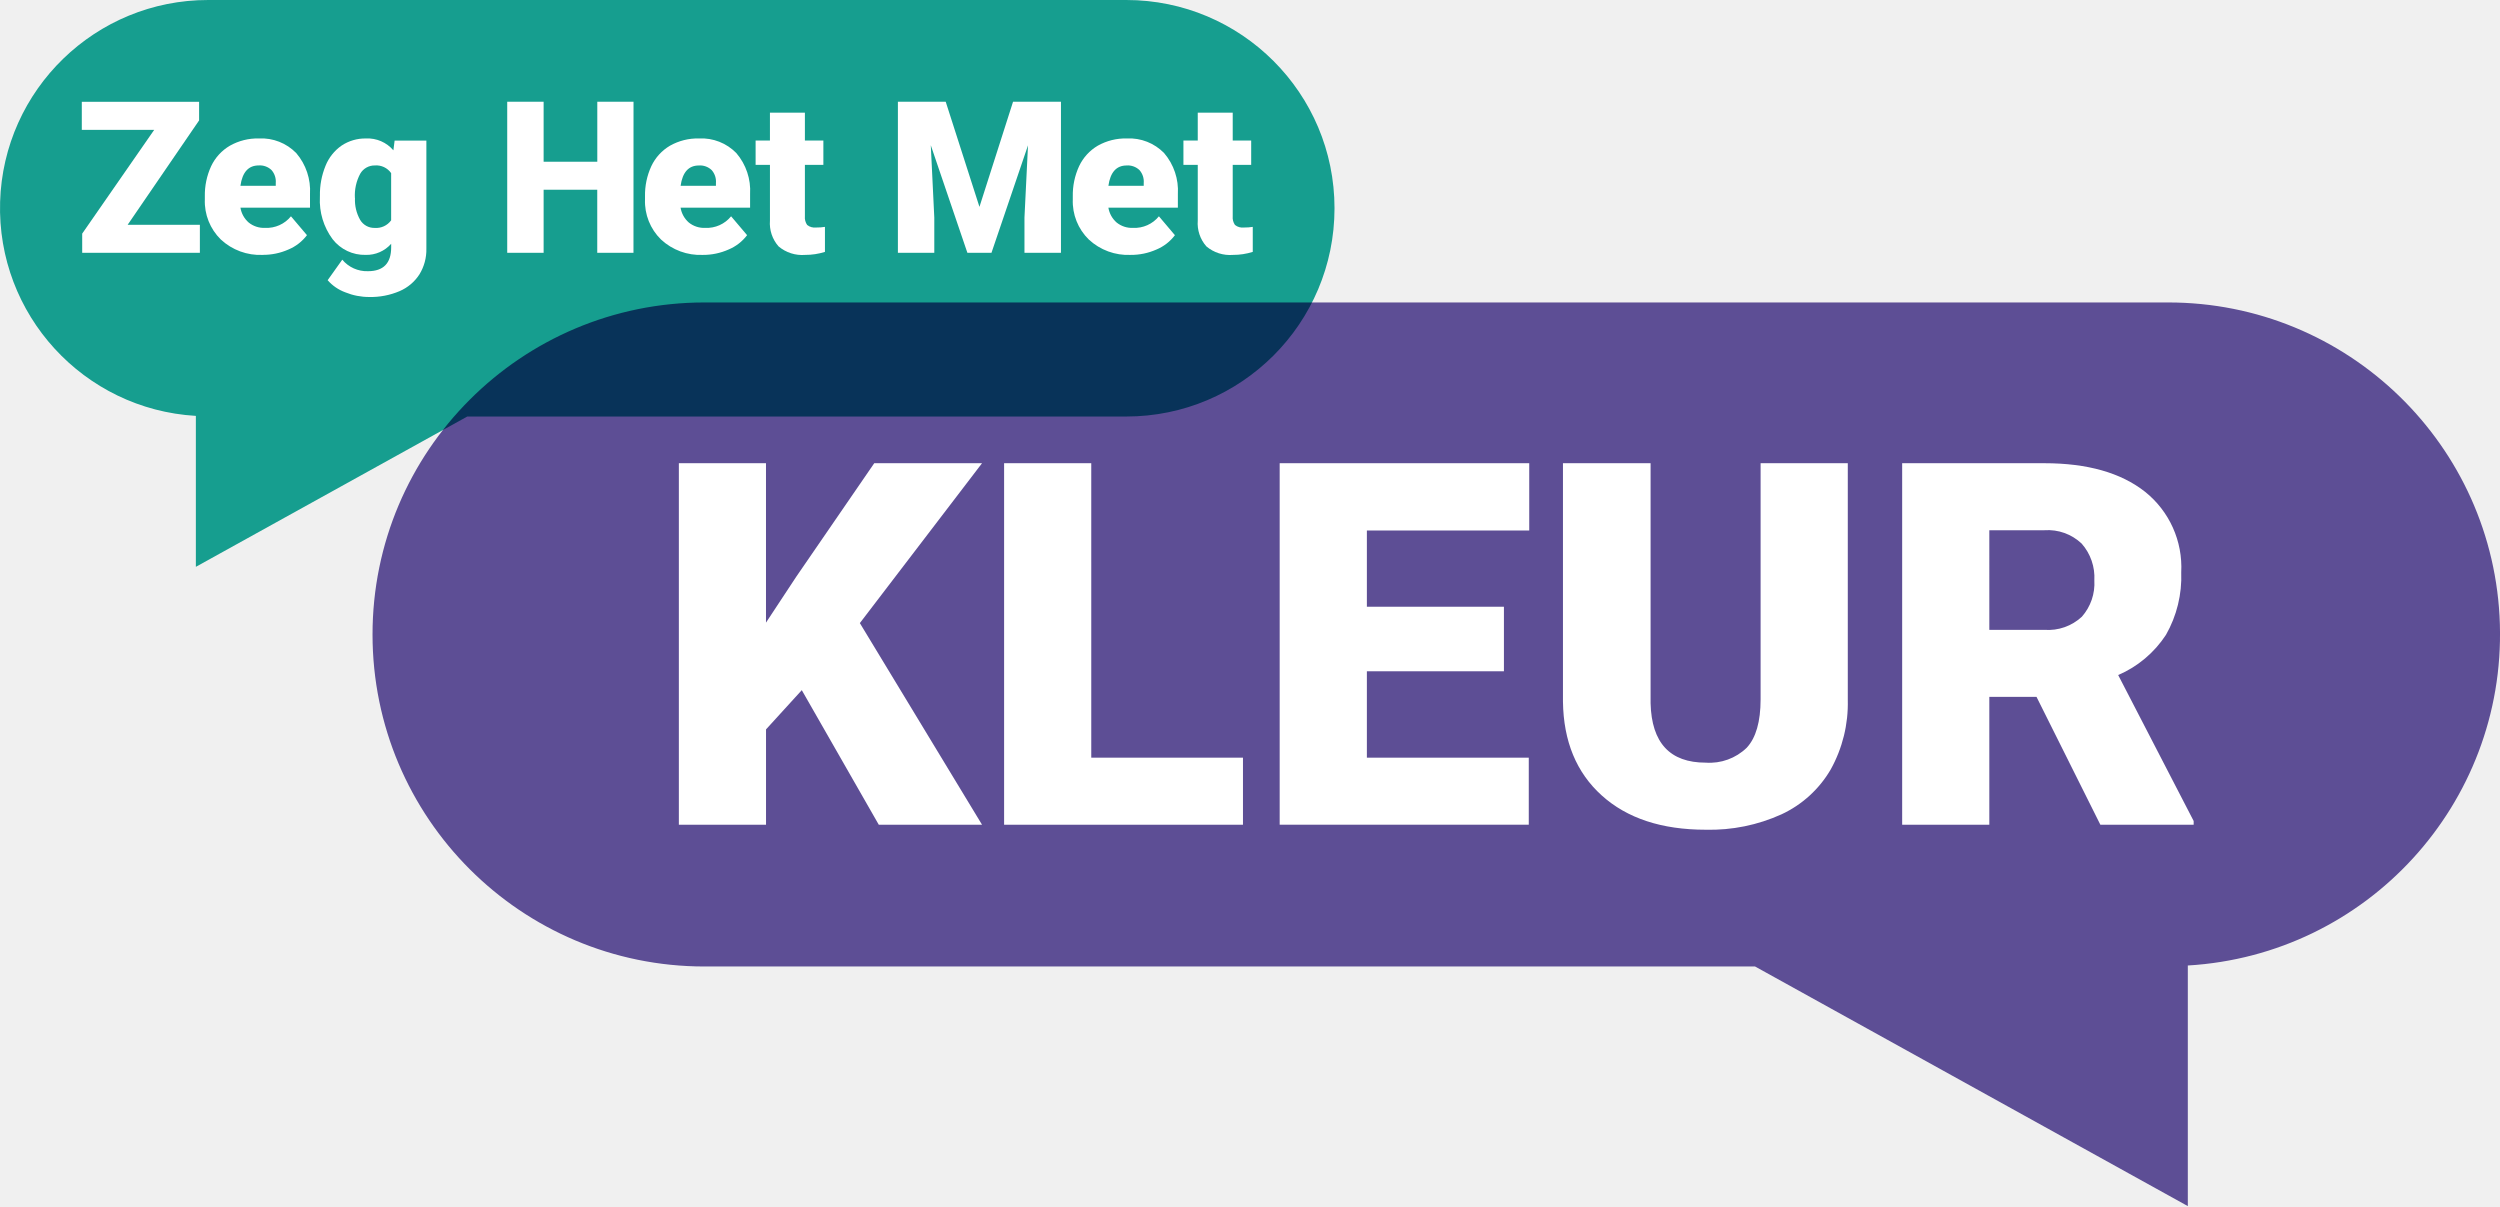
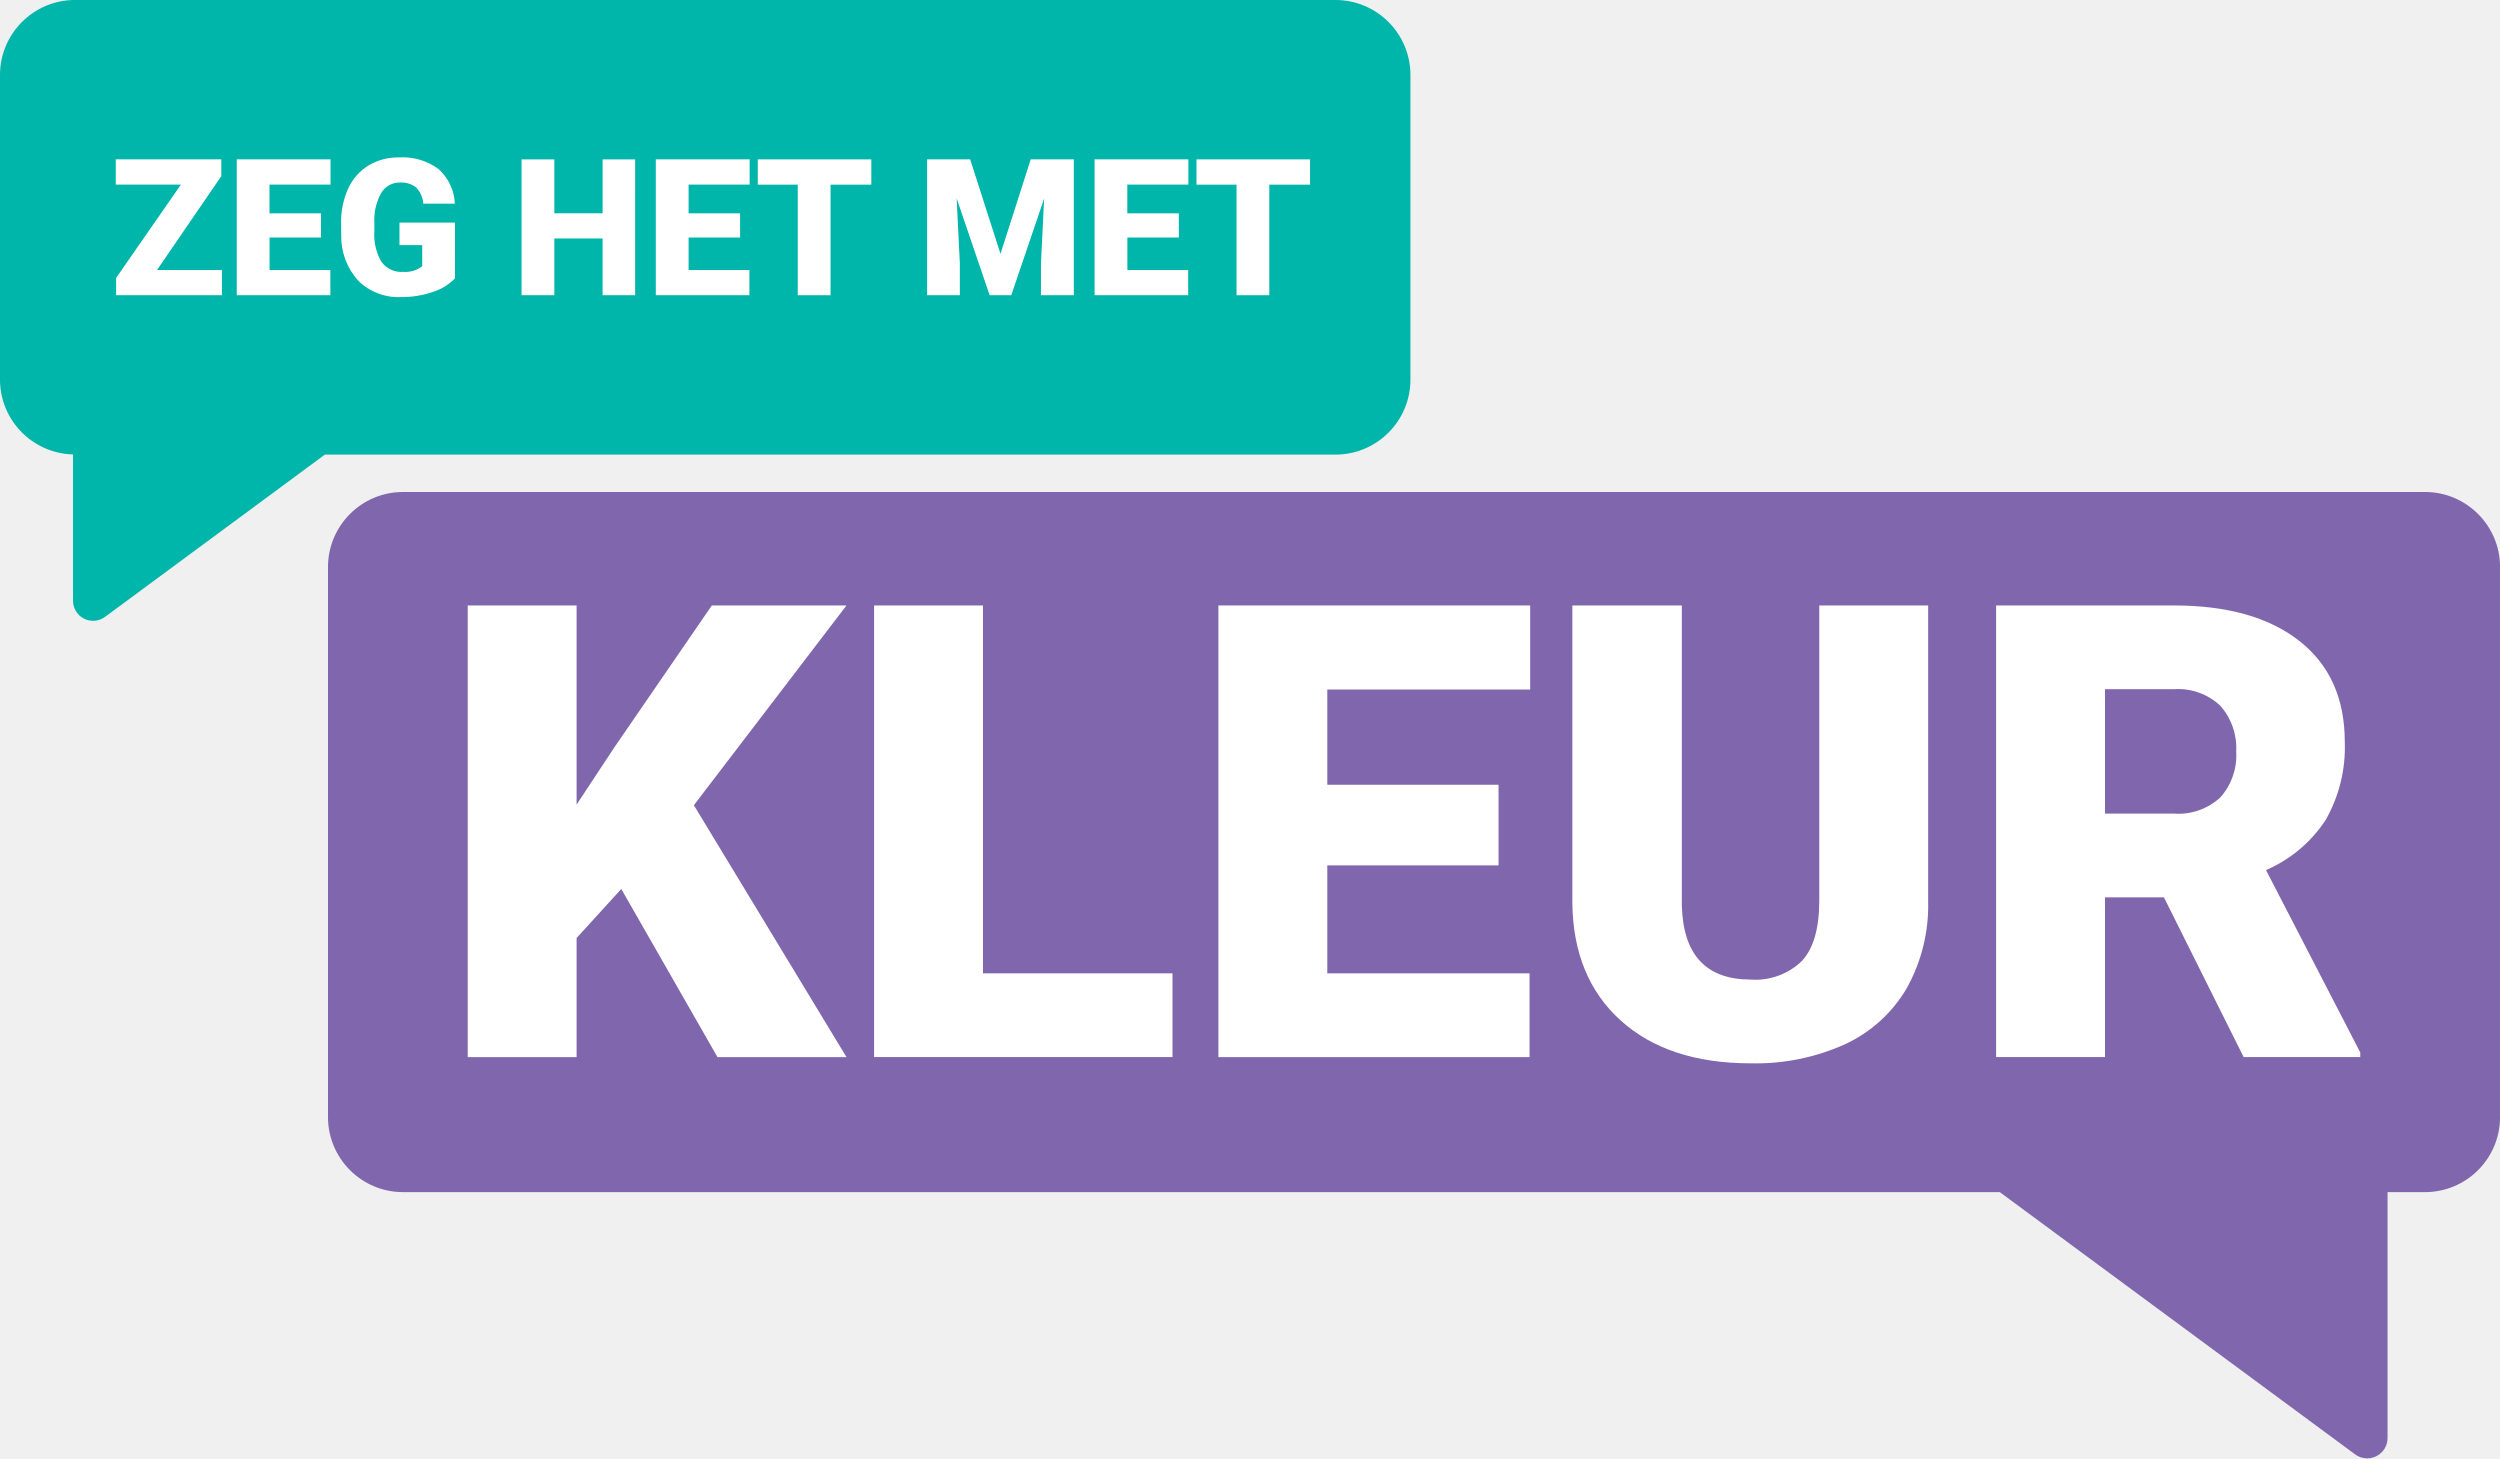
- <svg xmlns="http://www.w3.org/2000/svg" id="Group_514" data-name="Group 514" width="276" height="133.151" viewBox="0 0 276 133.151">
+ <svg xmlns="http://www.w3.org/2000/svg" width="245.706" height="143.331" viewBox="0 0 245.706 143.331">
  <defs>
    <clipPath id="clip-path">
-       <rect id="Rectangle_293" data-name="Rectangle 293" width="276" height="133.151" fill="none" />
-     </clipPath>
-     <clipPath id="clip-path-2">
-       <rect id="Rectangle_291" data-name="Rectangle 291" width="276.002" height="133.153" fill="none" />
-     </clipPath>
-     <clipPath id="clip-path-3">
-       <rect id="Rectangle_289" data-name="Rectangle 289" width="234.874" height="99.762" fill="none" />
-     </clipPath>
-     <clipPath id="clip-path-4">
-       <rect id="Rectangle_290" data-name="Rectangle 290" width="147.33" height="62.578" fill="none" />
+       <rect id="Rectangle_394" data-name="Rectangle 394" width="245.706" height="143.331" fill="none" />
    </clipPath>
  </defs>
-   <g id="Group_513" data-name="Group 513" clip-path="url(#clip-path)">
-     <g id="Group_510" data-name="Group 510" transform="translate(0 -0.001)">
-       <g id="Group_509" data-name="Group 509" clip-path="url(#clip-path-2)">
-         <g id="Group_505" data-name="Group 505" transform="translate(41.126 33.391)" style="mix-blend-mode: multiply;isolation: isolate">
-           <g id="Group_504" data-name="Group 504">
-             <g id="Group_503" data-name="Group 503" clip-path="url(#clip-path-3)">
-               <path id="Path_228" data-name="Path 228" d="M47.809,9.057H209.372a36.632,36.632,0,0,1,2.19,73.2v26.563L163.786,82.367H47.809a36.655,36.655,0,0,1,0-73.31" transform="translate(-11.153 -9.056)" fill="#63539e" />
-             </g>
-           </g>
-         </g>
-         <g id="Group_508" data-name="Group 508" transform="translate(0 0.001)" style="mix-blend-mode: multiply;isolation: isolate">
-           <g id="Group_507" data-name="Group 507" transform="translate(0 0)">
-             <g id="Group_506" data-name="Group 506" clip-path="url(#clip-path-4)">
-               <path id="Path_229" data-name="Path 229" d="M124.338,0H22.994a22.977,22.977,0,0,0-1.371,45.914V62.578L51.588,45.984h72.75a22.992,22.992,0,1,0,0-45.984" transform="translate(0 0)" fill="#17a898" />
-             </g>
-           </g>
-         </g>
-       </g>
-     </g>
-     <path id="Path_230" data-name="Path 230" d="M7.511,16.632h7.974v3.093H2.494v-2.12L10.442,6.151H2.45v-3.1H15.4V5.108Z" transform="translate(6.581 8.186)" fill="#fff" />
-     <g id="Group_512" data-name="Group 512" transform="translate(0 -0.001)">
-       <g id="Group_511" data-name="Group 511" clip-path="url(#clip-path-2)">
-         <path id="Path_231" data-name="Path 231" d="M12.516,17A6.377,6.377,0,0,1,7.9,15.3a5.879,5.879,0,0,1-1.766-4.428v-.321a7.623,7.623,0,0,1,.7-3.355A5.186,5.186,0,0,1,8.9,4.943a6.217,6.217,0,0,1,3.207-.8,5.37,5.37,0,0,1,4.125,1.622,6.372,6.372,0,0,1,1.512,4.52v1.5H10.064a2.772,2.772,0,0,0,.907,1.637,2.684,2.684,0,0,0,1.81.594,3.461,3.461,0,0,0,2.861-1.279l1.766,2.083a4.938,4.938,0,0,1-2.046,1.585,6.879,6.879,0,0,1-2.846.59m-.435-9.873q-1.7,0-2.017,2.245h3.9v-.3a1.92,1.92,0,0,0-.472-1.438,1.867,1.867,0,0,0-1.408-.509" transform="translate(16.48 11.143)" fill="#fff" />
-         <path id="Path_232" data-name="Path 232" d="M9.58,10.483A8.354,8.354,0,0,1,10.2,7.162a4.969,4.969,0,0,1,1.773-2.23,4.706,4.706,0,0,1,2.691-.785,3.732,3.732,0,0,1,3.027,1.309l.136-1.077h3.506V16.3a5.214,5.214,0,0,1-.763,2.846,4.907,4.907,0,0,1-2.2,1.858,8.1,8.1,0,0,1-3.344.645,6.946,6.946,0,0,1-2.643-.516,4.769,4.769,0,0,1-1.95-1.338l1.615-2.267A3.537,3.537,0,0,0,14.881,18.8q2.566,0,2.566-2.636v-.391A3.619,3.619,0,0,1,14.642,17a4.479,4.479,0,0,1-3.665-1.736,7.187,7.187,0,0,1-1.4-4.645Zm3.871.24a4.427,4.427,0,0,0,.571,2.411,1.808,1.808,0,0,0,1.6.888,2.049,2.049,0,0,0,1.821-.837V7.973a2,2,0,0,0-1.8-.848,1.828,1.828,0,0,0-1.618.922,5.061,5.061,0,0,0-.583,2.677" transform="translate(25.739 11.141)" fill="#fff" />
-         <path id="Path_233" data-name="Path 233" d="M29.128,19.725h-4V12.761H19.208v6.964H15.189V3.047h4.019V9.668h5.925V3.047h4Z" transform="translate(40.808 8.187)" fill="#fff" />
-         <path id="Path_234" data-name="Path 234" d="M25.7,17a6.377,6.377,0,0,1-4.616-1.7,5.879,5.879,0,0,1-1.766-4.428v-.321a7.623,7.623,0,0,1,.7-3.355,5.186,5.186,0,0,1,2.057-2.253,6.217,6.217,0,0,1,3.207-.8,5.37,5.37,0,0,1,4.125,1.622,6.372,6.372,0,0,1,1.512,4.52v1.5H23.244a2.772,2.772,0,0,0,.907,1.637,2.684,2.684,0,0,0,1.81.594,3.461,3.461,0,0,0,2.861-1.279l1.766,2.083a4.938,4.938,0,0,1-2.046,1.585A6.879,6.879,0,0,1,25.7,17m-.435-9.873q-1.7,0-2.017,2.245h3.9v-.3a1.92,1.92,0,0,0-.472-1.438,1.867,1.867,0,0,0-1.408-.509" transform="translate(51.891 11.143)" fill="#fff" />
-         <path id="Path_235" data-name="Path 235" d="M28.069,3.373V6.455h2.039v2.68H28.069v5.67a1.463,1.463,0,0,0,.251.973,1.354,1.354,0,0,0,1,.277,5.852,5.852,0,0,0,.962-.07v2.761a7.157,7.157,0,0,1-2.179.332,4.04,4.04,0,0,1-2.942-.94,3.853,3.853,0,0,1-.951-2.854V9.135H22.627V6.455h1.582V3.373Z" transform="translate(60.792 9.064)" fill="#fff" />
-         <path id="Path_236" data-name="Path 236" d="M32.167,3.047l3.724,11.606L39.6,3.047h5.29V19.725H40.861V15.832l.391-7.974L37.218,19.725H34.56L30.519,7.847l.387,7.985v3.893H26.888V3.047Z" transform="translate(72.24 8.187)" fill="#fff" />
-         <path id="Path_237" data-name="Path 237" d="M38.507,17a6.377,6.377,0,0,1-4.616-1.7,5.879,5.879,0,0,1-1.766-4.428v-.321a7.623,7.623,0,0,1,.7-3.355,5.186,5.186,0,0,1,2.057-2.253,6.217,6.217,0,0,1,3.207-.8,5.37,5.37,0,0,1,4.125,1.622,6.372,6.372,0,0,1,1.512,4.52v1.5H36.055a2.772,2.772,0,0,0,.907,1.637,2.684,2.684,0,0,0,1.81.594,3.461,3.461,0,0,0,2.861-1.279L43.4,14.824a4.937,4.937,0,0,1-2.046,1.585,6.879,6.879,0,0,1-2.846.59m-.435-9.873q-1.7,0-2.017,2.245h3.9v-.3a1.92,1.92,0,0,0-.472-1.438,1.867,1.867,0,0,0-1.408-.509" transform="translate(86.311 11.143)" fill="#fff" />
-         <path id="Path_238" data-name="Path 238" d="M40.88,3.373V6.455h2.039v2.68H40.88v5.67a1.463,1.463,0,0,0,.251.973,1.354,1.354,0,0,0,1,.277,5.852,5.852,0,0,0,.962-.07v2.761a7.157,7.157,0,0,1-2.179.332,4.04,4.04,0,0,1-2.942-.94,3.852,3.852,0,0,1-.951-2.854V9.135H35.438V6.455H37.02V3.373Z" transform="translate(95.212 9.064)" fill="#fff" />
-         <path id="Path_239" data-name="Path 239" d="M33.9,38.926l-3.948,4.332V53.783H20.329V13.871h9.619v17.6L33.291,26.4,41.9,13.871H53.8L40.311,31.523,53.8,53.783h-11.4Z" transform="translate(54.617 37.268)" fill="#fff" />
-         <path id="Path_240" data-name="Path 240" d="M39.691,46.38H56.439v7.4H30.068V13.871h9.622Z" transform="translate(80.785 37.269)" fill="#fff" />
-         <path id="Path_241" data-name="Path 241" d="M63.074,36.842H47.944V46.38H65.817v7.4h-27.5V13.871H65.869V21.3H47.944v8.417h15.13Z" transform="translate(102.959 37.268)" fill="#fff" />
-         <path id="Path_242" data-name="Path 242" d="M78.245,13.871V40a15.026,15.026,0,0,1-1.891,7.69,12.273,12.273,0,0,1-5.427,4.944,19.1,19.1,0,0,1-8.361,1.7q-7.289,0-11.484-3.783T46.8,40.187V13.871h9.674V40.378q.166,6.553,6.087,6.551a5.9,5.9,0,0,0,4.524-1.644q1.532-1.648,1.534-5.346V13.871Z" transform="translate(125.751 37.269)" fill="#fff" />
-         <path id="Path_243" data-name="Path 243" d="M71.793,39.667H66.583V53.783H56.961V13.871H72.67q7.1,0,11.1,3.148a10.663,10.663,0,0,1,4,8.9,12.939,12.939,0,0,1-1.685,6.9,11.957,11.957,0,0,1-5.276,4.439L89.142,53.37v.413h-10.3Zm-5.209-7.4H72.67A5.469,5.469,0,0,0,76.8,30.819,5.568,5.568,0,0,0,78.178,26.8a5.646,5.646,0,0,0-1.4-4.055A5.412,5.412,0,0,0,72.67,21.27H66.583Z" transform="translate(153.038 37.269)" fill="#fff" />
-       </g>
-     </g>
+   <g id="Group_627" data-name="Group 627" clip-path="url(#clip-path)">
+     <path id="Path_291" data-name="Path 291" d="M131.246,0H7.375A7.373,7.373,0,0,0,0,7.375V37.307a7.366,7.366,0,0,0,7.177,7.357V59.043a1.972,1.972,0,0,0,3.143,1.589l21.607-15.95h99.319a7.375,7.375,0,0,0,7.375-7.375V7.375A7.375,7.375,0,0,0,131.246,0" transform="translate(0 -0.001)" fill="#00b5a9" />
+     <path id="Path_292" data-name="Path 292" d="M215.389,13.94H16.668a7.375,7.375,0,0,0-7.375,7.375V75.376a7.375,7.375,0,0,0,7.375,7.375H173.6l34.917,25.77a2,2,0,0,0,3.195-1.613V82.751h3.68a7.375,7.375,0,0,0,7.375-7.375V21.315a7.375,7.375,0,0,0-7.375-7.375" transform="translate(22.943 34.414)" fill="#8067ad" />
+     <path id="Path_293" data-name="Path 293" d="M7.334,15.393h6.383V17.87H3.317v-1.7L9.683,7h-6.4V4.515H13.655V6.166Z" transform="translate(8.096 11.145)" fill="#fff" />
+     <path id="Path_294" data-name="Path 294" d="M14.989,12.2H9.928v3.191h5.977V17.87h-9.2V4.515h9.217V7h-6V9.819h5.061Z" transform="translate(16.564 11.145)" fill="#fff" />
+     <path id="Path_295" data-name="Path 295" d="M20.852,16.355a5.174,5.174,0,0,1-2.175,1.329,9.363,9.363,0,0,1-3.136.506,5.6,5.6,0,0,1-4.19-1.606,6.5,6.5,0,0,1-1.679-4.464l-.007-1.159a7.955,7.955,0,0,1,.694-3.441,5.174,5.174,0,0,1,1.995-2.265,5.64,5.64,0,0,1,3-.794A5.918,5.918,0,0,1,19.232,5.6a4.832,4.832,0,0,1,1.61,3.406h-3.1a2.553,2.553,0,0,0-.715-1.6,2.326,2.326,0,0,0-1.561-.475A2.1,2.1,0,0,0,13.6,7.963a5.45,5.45,0,0,0-.669,2.935v.808a5.34,5.34,0,0,0,.683,3,2.417,2.417,0,0,0,2.151,1.006,2.713,2.713,0,0,0,1.87-.558V13.08H15.4V10.87h5.456Z" transform="translate(23.861 11.009)" fill="#fff" />
+     <path id="Path_296" data-name="Path 296" d="M25.94,17.867h-3.2V12.293H18v5.574H14.777V4.516H18v5.3h4.742v-5.3h3.2Z" transform="translate(36.483 11.147)" fill="#fff" />
+     <path id="Path_297" data-name="Path 297" d="M26.863,12.2H21.8v3.191h5.977V17.87h-9.2V4.515H27.8V7h-6V9.819h5.061Z" transform="translate(45.877 11.145)" fill="#fff" />
+     <path id="Path_298" data-name="Path 298" d="M32.629,7H28.623V17.867H25.4V7H21.47V4.516H32.629Z" transform="translate(53.005 11.148)" fill="#fff" />
+     <path id="Path_299" data-name="Path 299" d="M30.5,4.515l2.98,9.289,2.973-9.289h4.235V17.867H37.458V14.752l.312-6.386-3.229,9.5H32.414l-3.24-9.508.312,6.393v3.115H26.268V4.515Z" transform="translate(64.85 11.146)" fill="#fff" />
+     <path id="Path_300" data-name="Path 300" d="M39.294,12.2H34.233v3.191H40.21V17.87h-9.2V4.515h9.217V7h-6V9.819h5.061Z" transform="translate(76.568 11.145)" fill="#fff" />
+     <path id="Path_301" data-name="Path 301" d="M45.063,7H41.056V17.867H37.837V7H33.9V4.516H45.063Z" transform="translate(83.693 11.148)" fill="#fff" />
+     <path id="Path_302" data-name="Path 302" d="M28.345,45.02l-4.392,4.818V61.545h-10.7V17.155h10.7V36.726l3.722-5.64,9.57-13.931H50.479l-15,19.633,15,24.757H37.8Z" transform="translate(32.716 42.351)" fill="#fff" />
+     <path id="Path_303" data-name="Path 303" d="M35.467,53.313H54.095v8.231H24.766V17.155h10.7Z" transform="translate(61.142 42.35)" fill="#fff" />
+     <path id="Path_304" data-name="Path 304" d="M62.053,42.7H45.223V53.314H65.1v8.231H34.521V17.155h30.64v8.263H45.223v9.359H62.053Z" transform="translate(85.227 42.351)" fill="#fff" />
+     <path id="Path_305" data-name="Path 305" d="M79.519,17.155V46.21a16.734,16.734,0,0,1-2.1,8.554,13.683,13.683,0,0,1-6.039,5.5,21.273,21.273,0,0,1-9.3,1.891q-8.112,0-12.776-4.208T44.55,46.425V17.155H55.31V46.636q.187,7.285,6.771,7.288a6.548,6.548,0,0,0,5.03-1.832q1.707-1.826,1.707-5.946V17.155Z" transform="translate(109.985 42.351)" fill="#fff" />
+     <path id="Path_306" data-name="Path 306" d="M73.05,45.842H67.257v15.7h-10.7V17.155H74.025q7.9,0,12.349,3.5t4.45,9.9a14.42,14.42,0,0,1-1.873,7.673,13.326,13.326,0,0,1-5.869,4.936l9.265,17.923v.454H80.886Zm-5.793-8.231h6.768A6.065,6.065,0,0,0,78.614,36a6.193,6.193,0,0,0,1.54-4.475A6.291,6.291,0,0,0,78.6,27.02a6.028,6.028,0,0,0-4.575-1.634H67.257Z" transform="translate(139.626 42.351)" fill="#fff" />
+     <path id="Path_323" data-name="Path 323" d="M131.246,0H7.375A7.373,7.373,0,0,0,0,7.375V37.307a7.366,7.366,0,0,0,7.177,7.357V59.043a1.972,1.972,0,0,0,3.143,1.589l21.607-15.95h99.319a7.375,7.375,0,0,0,7.375-7.375V7.375A7.375,7.375,0,0,0,131.246,0" transform="translate(1172 110.999)" fill="#00b5a9" />
  </g>
</svg>
